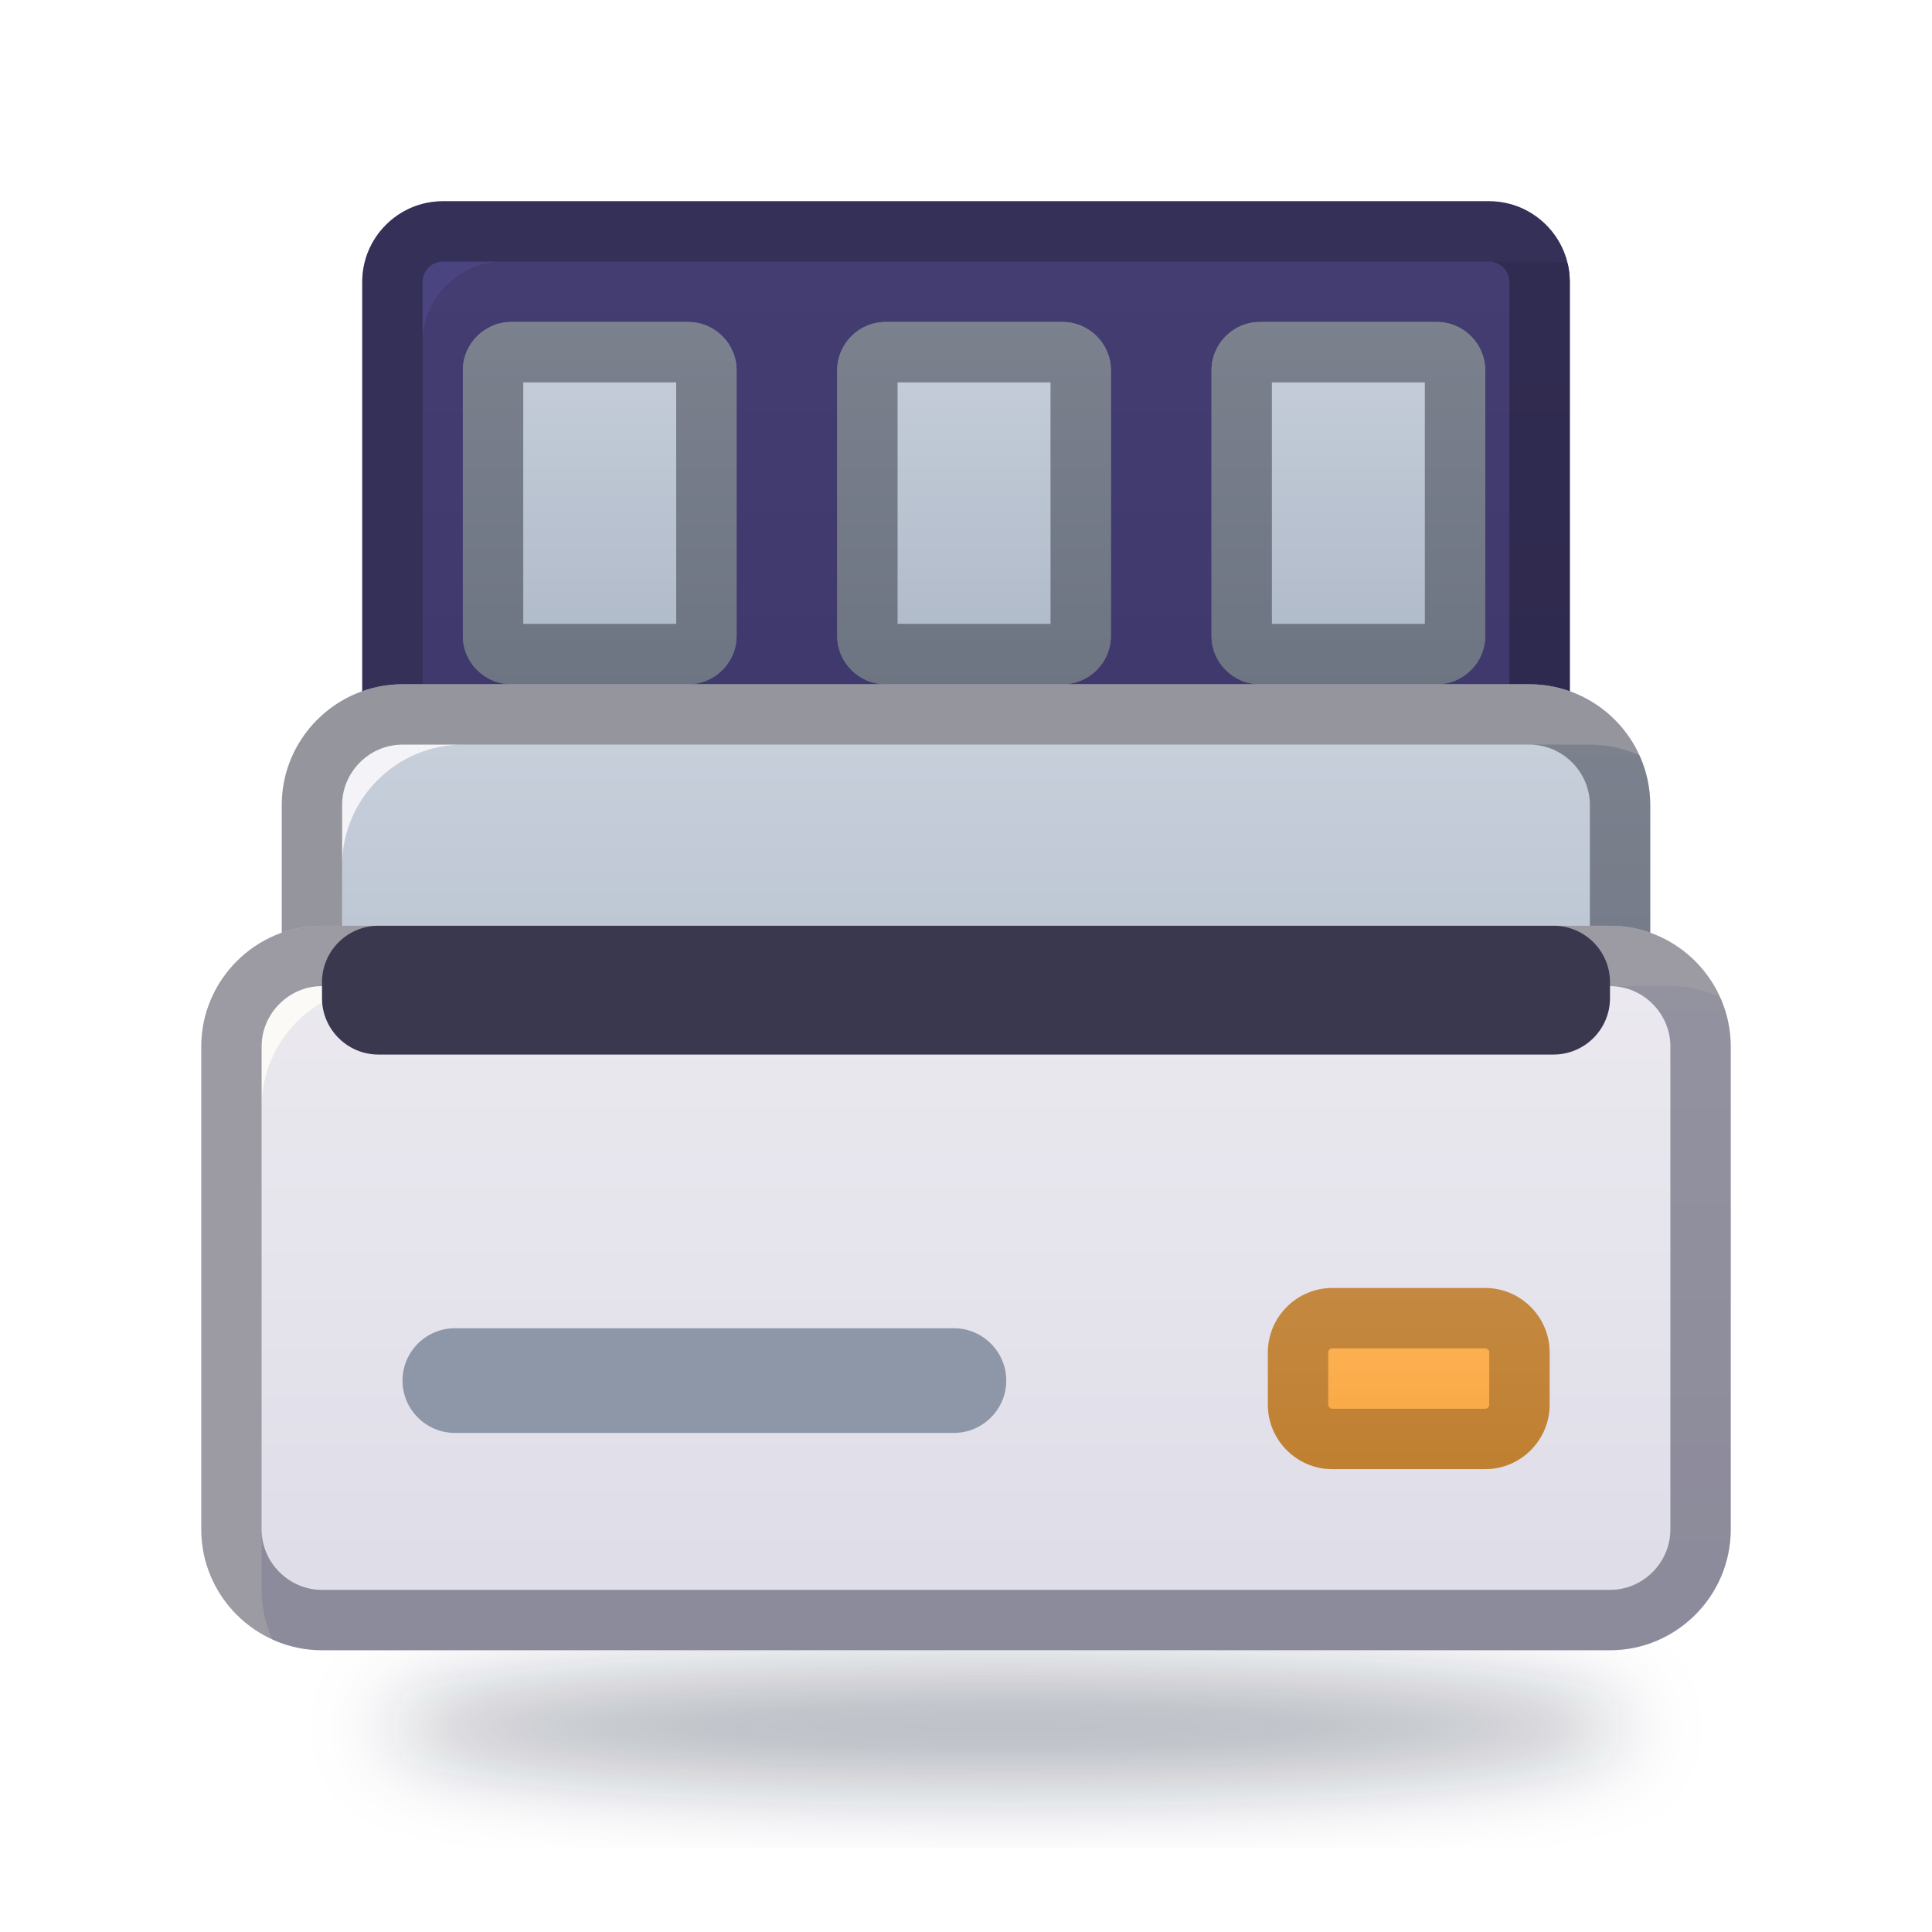
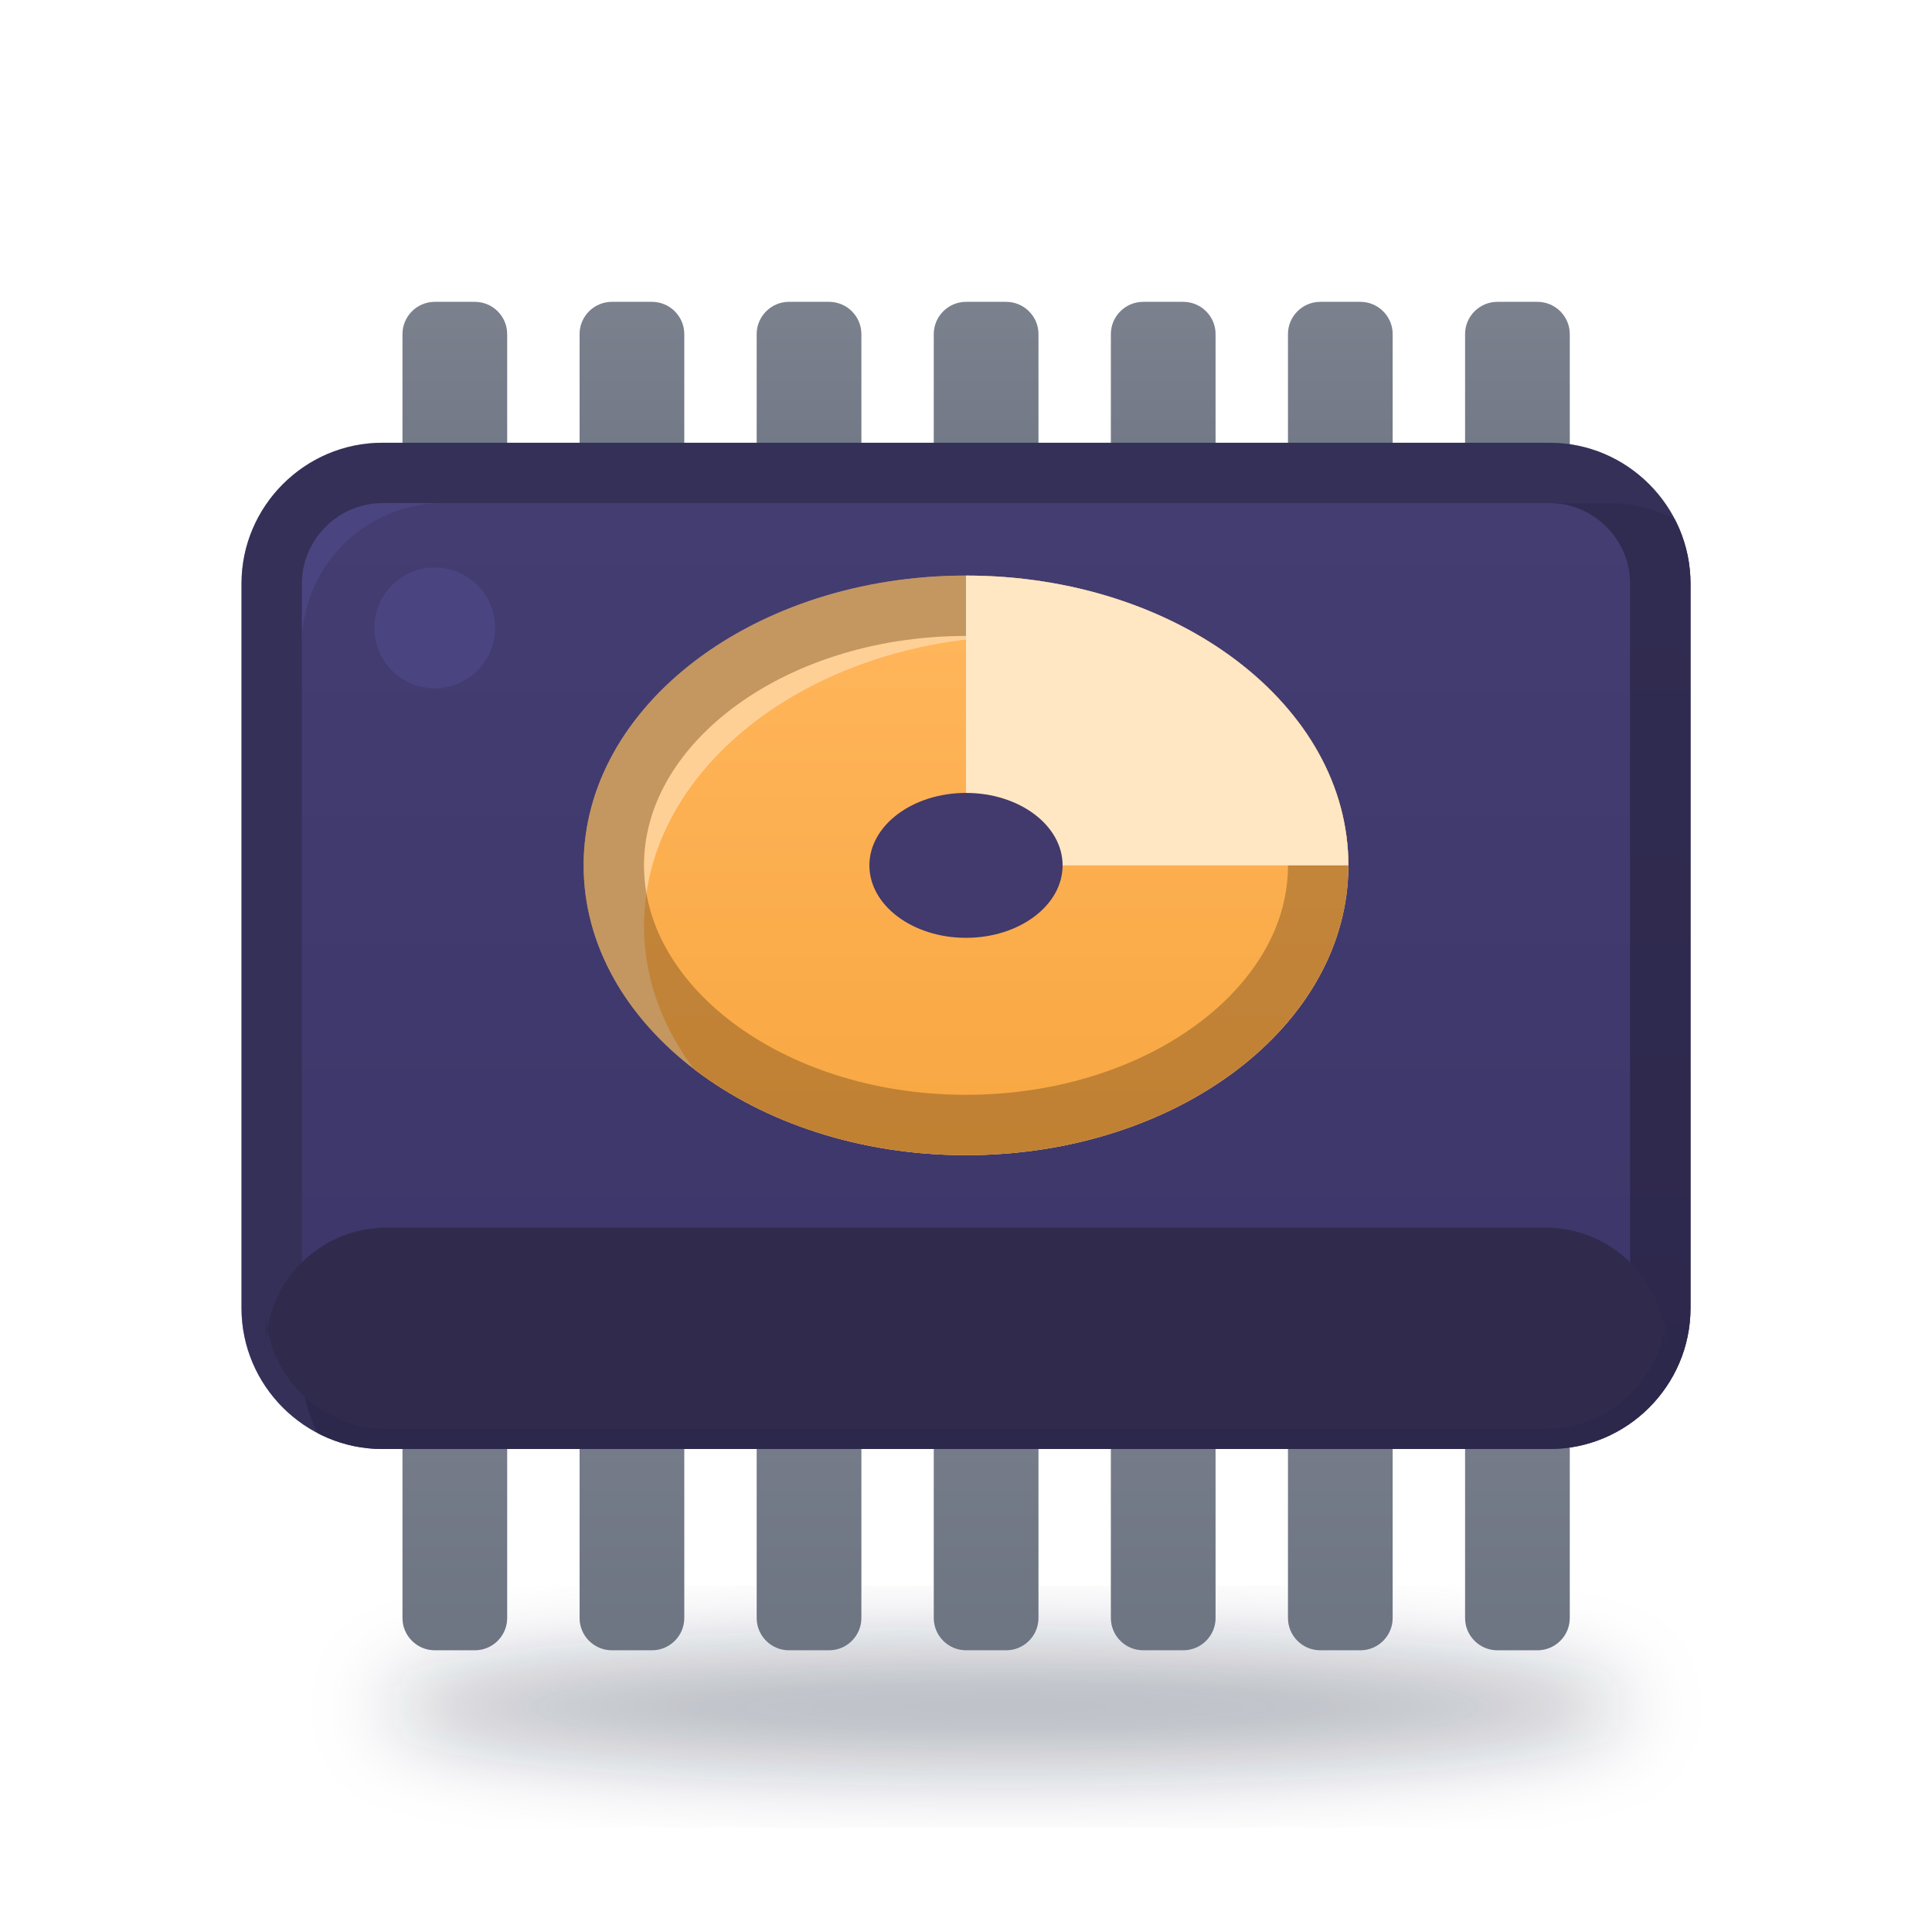
<svg xmlns="http://www.w3.org/2000/svg" viewBox="0 0 48 48" width="48" height="48">
  <defs>
    <filter id="e-ramdisk-32-b1" x="-50%" y="-50%" width="200%" height="200%">
      <feGaussianBlur stdDeviation="1" />
    </filter>
+     <linearGradient id="e-ramdisk-32-gc7cfdbadb8c7" x1="0" y1="0" x2="0" y2="1">
+       <stop offset="0" stop-color="#c7cfdb" />
+       <stop offset="1" stop-color="#adb8c7" />
+     </linearGradient>
+     <clipPath id="e-ramdisk-32-c1">
+       <path d="M10 8.3 C10 7.86 10.36 7.5 10.8 7.5 L11.8 7.5 C12.24 7.5 12.6 7.86 12.6 8.3 L12.6 12.7 C12.6 13.14 12.24 13.5 11.8 13.5 L10.8 13.5 C10.36 13.5 10 13.14 10 12.7 Z" clip-rule="evenodd" />
+     </clipPath>
+     <clipPath id="e-ramdisk-32-c2">
+       <path d="M14.4 8.3 C14.4 7.86 14.76 7.5 15.2 7.5 L16.2 7.5 C16.64 7.5 17 7.86 17 8.3 L17 12.7 C17 13.14 16.64 13.5 16.2 13.5 L15.2 13.5 C14.76 13.5 14.4 13.14 14.4 12.7 Z" clip-rule="evenodd" />
+     </clipPath>
+     <clipPath id="e-ramdisk-32-c3">
+       <path d="M18.8 8.3 C18.8 7.86 19.16 7.5 19.6 7.5 L20.6 7.5 C21.04 7.5 21.4 7.86 21.4 8.3 L21.4 12.7 C21.4 13.14 21.04 13.5 20.6 13.5 L19.6 13.5 C19.16 13.5 18.8 13.14 18.8 12.7 Z" clip-rule="evenodd" />
+     </clipPath>
+     <clipPath id="e-ramdisk-32-c4">
+       <path d="M23.2 8.3 C23.2 7.86 23.56 7.5 24 7.5 L25 7.5 C25.44 7.5 25.8 7.86 25.8 8.3 L25.8 12.7 C25.8 13.14 25.44 13.5 25 13.5 L24 13.5 C23.56 13.5 23.2 13.14 23.2 12.7 Z" clip-rule="evenodd" />
+     </clipPath>
+     <clipPath id="e-ramdisk-32-c5">
+       <path d="M27.6 8.3 C27.6 7.86 27.96 7.5 28.4 7.5 L29.4 7.5 C29.84 7.5 30.2 7.86 30.2 8.3 L30.2 12.7 C30.2 13.14 29.84 13.5 29.4 13.5 L28.4 13.5 C27.96 13.5 27.6 13.14 27.6 12.7 Z" clip-rule="evenodd" />
+     </clipPath>
+     <clipPath id="e-ramdisk-32-c6">
+       <path d="M32 8.3 C32 7.86 32.36 7.5 32.8 7.5 L33.8 7.5 C34.24 7.5 34.6 7.86 34.6 8.3 L34.6 12.7 C34.6 13.14 34.24 13.5 33.8 13.5 L32.8 13.5 C32.36 13.5 32 13.14 32 12.7 Z" clip-rule="evenodd" />
+     </clipPath>
+     <clipPath id="e-ramdisk-32-c7">
+       <path d="M36.4 8.3 C36.4 7.86 36.76 7.5 37.2 7.5 L38.2 7.5 C38.64 7.5 39 7.86 39 8.3 L39 12.7 C39 13.14 38.64 13.5 38.2 13.5 L37.2 13.5 C36.76 13.5 36.4 13.14 36.4 12.7 Z" clip-rule="evenodd" />
+     </clipPath>
+     <clipPath id="e-ramdisk-32-c8">
+       <path d="M10 32.8 C10 32.36 10.36 32 10.8 32 L11.8 32 C12.24 32 12.6 32.36 12.6 32.8 L12.6 40.2 C12.6 40.64 12.24 41 11.8 41 L10.8 41 C10.36 41 10 40.64 10 40.2 Z" clip-rule="evenodd" />
+     </clipPath>
+     <clipPath id="e-ramdisk-32-c9">
+       <path d="M14.4 32.8 C14.4 32.36 14.76 32 15.2 32 L16.2 32 C16.64 32 17 32.36 17 32.8 L17 40.2 C17 40.64 16.64 41 16.2 41 L15.2 41 C14.76 41 14.4 40.64 14.4 40.2 Z" clip-rule="evenodd" />
+     </clipPath>
+     <clipPath id="e-ramdisk-32-c10">
+       <path d="M18.8 32.8 C18.8 32.36 19.16 32 19.6 32 L20.6 32 C21.04 32 21.4 32.36 21.4 32.8 L21.4 40.2 C21.4 40.64 21.04 41 20.6 41 L19.6 41 C19.16 41 18.8 40.64 18.8 40.2 Z" clip-rule="evenodd" />
+     </clipPath>
+     <clipPath id="e-ramdisk-32-c11">
+       <path d="M23.2 32.8 C23.2 32.36 23.56 32 24 32 L25 32 C25.44 32 25.8 32.36 25.8 32.8 L25.8 40.2 C25.8 40.64 25.44 41 25 41 L24 41 C23.56 41 23.2 40.64 23.2 40.2 Z" clip-rule="evenodd" />
+     </clipPath>
+     <clipPath id="e-ramdisk-32-c12">
+       <path d="M27.6 32.8 C27.6 32.36 27.96 32 28.4 32 L29.4 32 C29.84 32 30.2 32.36 30.2 32.8 L30.2 40.2 C30.2 40.64 29.84 41 29.4 41 L28.4 41 C27.96 41 27.6 40.64 27.6 40.2 Z" clip-rule="evenodd" />
+     </clipPath>
+     <clipPath id="e-ramdisk-32-c13">
+       <path d="M32 32.8 C32 32.36 32.36 32 32.8 32 L33.8 32 C34.24 32 34.6 32.36 34.6 32.8 L34.6 40.2 C34.6 40.64 34.24 41 33.8 41 L32.8 41 C32.36 41 32 40.64 32 40.2 Z" clip-rule="evenodd" />
+     </clipPath>
+     <clipPath id="e-ramdisk-32-c14">
+       <path d="M36.4 32.8 C36.4 32.36 36.76 32 37.2 32 L38.2 32 C38.64 32 39 32.36 39 32.8 L39 40.2 C39 40.64 38.64 41 38.2 41 L37.2 41 C36.76 41 36.4 40.64 36.4 40.2 Z" clip-rule="evenodd" />
+     </clipPath>
    <linearGradient id="e-ramdisk-32-g443d723c3568" x1="0" y1="0" x2="0" y2="1">
      <stop offset="0" stop-color="#443d72" />
      <stop offset="1" stop-color="#3c3568" />
    </linearGradient>
-     <clipPath id="e-ramdisk-32-c1">
-       <path d="M9 7 C9 5.9 9.9 5 11 5 L37 5 C38.1 5 39 5.9 39 7 L39 24.99 C39 24.995 38.995 25 38.99 25 L9.01 25 C9.005 25 9 24.995 9 24.99 Z" clip-rule="evenodd" />
-     </clipPath>
-     <linearGradient id="e-ramdisk-32-gc7cfdbadb8c7" x1="0" y1="0" x2="0" y2="1">
-       <stop offset="0" stop-color="#c7cfdb" />
-       <stop offset="1" stop-color="#adb8c7" />
-     </linearGradient>
-     <clipPath id="e-ramdisk-32-c2">
-       <path d="M11.5 9.2 C11.5 8.54 12.04 8 12.7 8 L17.1 8 C17.76 8 18.3 8.54 18.3 9.2 L18.3 15.8 C18.3 16.46 17.76 17 17.1 17 L12.7 17 C12.04 17 11.5 16.46 11.5 15.8 Z" clip-rule="evenodd" />
-     </clipPath>
-     <clipPath id="e-ramdisk-32-c3">
-       <path d="M20.8 9.2 C20.8 8.54 21.34 8 22 8 L26.4 8 C27.06 8 27.6 8.54 27.6 9.2 L27.6 15.8 C27.6 16.46 27.06 17 26.4 17 L22 17 C21.34 17 20.8 16.46 20.8 15.8 Z" clip-rule="evenodd" />
-     </clipPath>
-     <clipPath id="e-ramdisk-32-c4">
-       <path d="M30.1 9.2 C30.1 8.54 30.64 8 31.3 8 L35.7 8 C36.36 8 36.9 8.54 36.9 9.2 L36.9 15.8 C36.9 16.46 36.36 17 35.7 17 L31.3 17 C30.64 17 30.1 16.46 30.1 15.8 Z" clip-rule="evenodd" />
-     </clipPath>
-     <clipPath id="e-ramdisk-32-c5">
-       <path d="M7 20 C7 18.35 8.35 17 10 17 L38 17 C39.65 17 41 18.35 41 20 L41 27 C41 28.65 39.65 30 38 30 L10 30 C8.35 30 7 28.65 7 27 Z" clip-rule="evenodd" />
-     </clipPath>
-     <linearGradient id="e-ramdisk-32-gebe9efdcdae6" x1="0" y1="0" x2="0" y2="1">
-       <stop offset="0" stop-color="#ebe9ef" />
-       <stop offset="1" stop-color="#dcdae6" />
-     </linearGradient>
-     <clipPath id="e-ramdisk-32-c6">
-       <path d="M5 26 C5 24.35 6.35 23 8 23 L40 23 C41.65 23 43 24.35 43 26 L43 38 C43 39.65 41.65 41 40 41 L8 41 C6.35 41 5 39.65 5 38 Z" clip-rule="evenodd" />
+     <clipPath id="e-ramdisk-32-c15">
+       <path d="M6 14.5 C6 12.575 7.575 11 9.5 11 L38.5 11 C40.425 11 42 12.575 42 14.5 L42 32.5 C42 34.425 40.425 36 38.5 36 L9.5 36 C7.575 36 6 34.425 6 32.5 Z" clip-rule="evenodd" />
    </clipPath>
    <linearGradient id="e-ramdisk-32-gffb55af7a53e" x1="0" y1="0" x2="0" y2="1">
      <stop offset="0" stop-color="#ffb55a" />
      <stop offset="1" stop-color="#f7a53e" />
    </linearGradient>
-     <clipPath id="e-ramdisk-32-c7">
-       <path d="M31.5 33.6 C31.5 32.72 32.22 32 33.1 32 L36.9 32 C37.78 32 38.5 32.72 38.5 33.6 L38.5 34.9 C38.5 35.78 37.78 36.5 36.9 36.5 L33.1 36.5 C32.22 36.5 31.5 35.78 31.5 34.9 Z" clip-rule="evenodd" />
+     <clipPath id="e-ramdisk-32-c16">
+       <path d="M14.5 21.5 a9.5 7.2 0 1 0 19 0 a9.5 7.2 0 1 0 -19 0 Z" clip-rule="evenodd" />
    </clipPath>
  </defs>
-   <ellipse cx="25" cy="42.9" rx="15.48" ry="1.5" fill="#0a1230" opacity="0.3" filter="url(#e-ramdisk-32-b1)" />
-   <path d="M9 7 C9 5.9 9.9 5 11 5 L37 5 C38.1 5 39 5.9 39 7 L39 24.99 C39 24.995 38.995 25 38.99 25 L9.01 25 C9.005 25 9 24.995 9 24.99 Z" fill="#4a4580" fill-rule="evenodd" />
+   <ellipse cx="25" cy="42.4" rx="15.48" ry="1.5" fill="#0a1230" opacity="0.3" filter="url(#e-ramdisk-32-b1)" />
+   <path d="M10 8.3 C10 7.86 10.36 7.5 10.8 7.5 L11.8 7.5 C12.24 7.5 12.6 7.86 12.6 8.3 L12.6 12.7 C12.6 13.14 12.24 13.5 11.8 13.5 L10.8 13.5 C10.36 13.5 10 13.14 10 12.7 Z" fill="url(#e-ramdisk-32-gc7cfdbadb8c7)" fill-rule="evenodd" />
  <g clip-path="url(#e-ramdisk-32-c1)">
-     <path d="M9 7 C9 5.9 9.9 5 11 5 L37 5 C38.1 5 39 5.9 39 7 L39 24.99 C39 24.995 38.995 25 38.99 25 L9.01 25 C9.005 25 9 24.995 9 24.99 Z" fill="url(#e-ramdisk-32-g443d723c3568)" fill-rule="evenodd" transform="translate(1.5 1.5)" />
+     <path d="M10 8.3 C10 7.86 10.36 7.5 10.8 7.5 L11.8 7.5 C12.24 7.5 12.6 7.86 12.6 8.3 L12.6 12.7 C12.6 13.14 12.24 13.5 11.8 13.5 L10.8 13.5 C10.36 13.5 10 13.14 10 12.7 Z" fill="none" stroke="#1f2230" stroke-width="3" stroke-opacity="0.45" />
  </g>
-   <g clip-path="url(#e-ramdisk-32-c1)">
-     <path d="M9 7 C9 5.9 9.9 5 11 5 L37 5 C38.1 5 39 5.9 39 7 L39 24.99 C39 24.995 38.995 25 38.99 25 L9.01 25 C9.005 25 9 24.995 9 24.99 Z" fill="none" stroke="#1a1828" stroke-width="3" stroke-opacity="0.45" />
+   <path d="M14.4 8.3 C14.4 7.86 14.76 7.5 15.2 7.5 L16.2 7.5 C16.64 7.5 17 7.86 17 8.3 L17 12.7 C17 13.14 16.64 13.5 16.2 13.5 L15.2 13.5 C14.76 13.5 14.4 13.14 14.4 12.7 Z" fill="url(#e-ramdisk-32-gc7cfdbadb8c7)" fill-rule="evenodd" />
+   <g clip-path="url(#e-ramdisk-32-c2)">
+     <path d="M14.4 8.3 C14.4 7.86 14.76 7.5 15.2 7.5 L16.2 7.5 C16.64 7.5 17 7.86 17 8.3 L17 12.7 C17 13.14 16.64 13.5 16.2 13.5 L15.2 13.5 C14.76 13.5 14.4 13.14 14.4 12.7 Z" fill="none" stroke="#1f2230" stroke-width="3" stroke-opacity="0.45" />
  </g>
-   <path d="M11.5 9.2 C11.5 8.54 12.04 8 12.7 8 L17.1 8 C17.76 8 18.3 8.54 18.3 9.2 L18.3 15.8 C18.3 16.46 17.76 17 17.1 17 L12.7 17 C12.04 17 11.5 16.46 11.5 15.8 Z" fill="url(#e-ramdisk-32-gc7cfdbadb8c7)" fill-rule="evenodd" />
-   <g clip-path="url(#e-ramdisk-32-c2)">
-     <path d="M11.5 9.2 C11.5 8.54 12.04 8 12.7 8 L17.1 8 C17.76 8 18.3 8.54 18.3 9.2 L18.3 15.8 C18.3 16.46 17.76 17 17.1 17 L12.7 17 C12.04 17 11.5 16.46 11.5 15.8 Z" fill="none" stroke="#1f2230" stroke-width="3" stroke-opacity="0.45" />
+   <path d="M18.8 8.3 C18.8 7.86 19.16 7.5 19.6 7.5 L20.6 7.5 C21.04 7.5 21.4 7.86 21.4 8.3 L21.4 12.7 C21.4 13.14 21.04 13.5 20.6 13.5 L19.6 13.5 C19.16 13.5 18.8 13.14 18.8 12.7 Z" fill="url(#e-ramdisk-32-gc7cfdbadb8c7)" fill-rule="evenodd" />
+   <g clip-path="url(#e-ramdisk-32-c3)">
+     <path d="M18.8 8.3 C18.8 7.86 19.16 7.5 19.6 7.5 L20.6 7.5 C21.04 7.5 21.4 7.86 21.4 8.3 L21.4 12.7 C21.4 13.14 21.04 13.5 20.6 13.5 L19.6 13.5 C19.16 13.5 18.8 13.14 18.8 12.7 Z" fill="none" stroke="#1f2230" stroke-width="3" stroke-opacity="0.45" />
  </g>
-   <path d="M20.8 9.2 C20.8 8.54 21.34 8 22 8 L26.4 8 C27.06 8 27.6 8.54 27.6 9.2 L27.6 15.8 C27.6 16.46 27.06 17 26.4 17 L22 17 C21.34 17 20.8 16.46 20.8 15.8 Z" fill="url(#e-ramdisk-32-gc7cfdbadb8c7)" fill-rule="evenodd" />
-   <g clip-path="url(#e-ramdisk-32-c3)">
-     <path d="M20.8 9.2 C20.8 8.54 21.34 8 22 8 L26.4 8 C27.06 8 27.6 8.54 27.6 9.2 L27.6 15.8 C27.6 16.46 27.06 17 26.4 17 L22 17 C21.34 17 20.8 16.46 20.8 15.8 Z" fill="none" stroke="#1f2230" stroke-width="3" stroke-opacity="0.45" />
+   <path d="M23.2 8.3 C23.2 7.86 23.56 7.5 24 7.5 L25 7.5 C25.44 7.5 25.8 7.86 25.8 8.3 L25.8 12.7 C25.8 13.14 25.44 13.5 25 13.5 L24 13.5 C23.56 13.5 23.2 13.14 23.2 12.7 Z" fill="url(#e-ramdisk-32-gc7cfdbadb8c7)" fill-rule="evenodd" />
+   <g clip-path="url(#e-ramdisk-32-c4)">
+     <path d="M23.2 8.3 C23.2 7.86 23.56 7.5 24 7.5 L25 7.5 C25.44 7.5 25.8 7.86 25.8 8.3 L25.8 12.7 C25.8 13.14 25.44 13.5 25 13.5 L24 13.5 C23.56 13.5 23.2 13.14 23.2 12.7 Z" fill="none" stroke="#1f2230" stroke-width="3" stroke-opacity="0.45" />
  </g>
-   <path d="M30.1 9.2 C30.1 8.54 30.64 8 31.3 8 L35.7 8 C36.36 8 36.9 8.54 36.9 9.2 L36.9 15.8 C36.9 16.46 36.36 17 35.7 17 L31.3 17 C30.64 17 30.1 16.46 30.1 15.8 Z" fill="url(#e-ramdisk-32-gc7cfdbadb8c7)" fill-rule="evenodd" />
-   <g clip-path="url(#e-ramdisk-32-c4)">
-     <path d="M30.1 9.2 C30.1 8.54 30.64 8 31.3 8 L35.7 8 C36.36 8 36.9 8.54 36.9 9.2 L36.9 15.8 C36.9 16.46 36.36 17 35.7 17 L31.3 17 C30.64 17 30.1 16.46 30.1 15.8 Z" fill="none" stroke="#1f2230" stroke-width="3" stroke-opacity="0.45" />
+   <path d="M27.6 8.3 C27.6 7.86 27.96 7.5 28.4 7.5 L29.4 7.5 C29.84 7.5 30.2 7.86 30.2 8.3 L30.2 12.7 C30.2 13.14 29.84 13.5 29.4 13.5 L28.4 13.5 C27.96 13.5 27.6 13.14 27.6 12.7 Z" fill="url(#e-ramdisk-32-gc7cfdbadb8c7)" fill-rule="evenodd" />
+   <g clip-path="url(#e-ramdisk-32-c5)">
+     <path d="M27.6 8.3 C27.6 7.86 27.96 7.5 28.4 7.5 L29.4 7.5 C29.84 7.5 30.2 7.86 30.2 8.3 L30.2 12.7 C30.2 13.14 29.84 13.5 29.4 13.5 L28.4 13.5 C27.96 13.5 27.6 13.14 27.6 12.7 Z" fill="none" stroke="#1f2230" stroke-width="3" stroke-opacity="0.45" />
  </g>
-   <path d="M11 20 C11 19.725 11.225 19.5 11.5 19.5 L11.9 19.5 C12.175 19.5 12.4 19.725 12.4 20 L12.4 23 C12.4 23.275 12.175 23.5 11.9 23.5 L11.5 23.5 C11.225 23.5 11 23.275 11 23 Z" fill="#ffaa40" fill-rule="evenodd" />
-   <path d="M13.6 20 C13.6 19.725 13.825 19.5 14.1 19.5 L14.5 19.5 C14.775 19.5 15 19.725 15 20 L15 23 C15 23.275 14.775 23.5 14.5 23.5 L14.1 23.5 C13.825 23.5 13.6 23.275 13.6 23 Z" fill="#ffaa40" fill-rule="evenodd" />
-   <path d="M16.2 20 C16.2 19.725 16.425 19.5 16.7 19.5 L17.1 19.5 C17.375 19.5 17.6 19.725 17.6 20 L17.6 23 C17.6 23.275 17.375 23.5 17.1 23.5 L16.7 23.5 C16.425 23.5 16.2 23.275 16.2 23 Z" fill="#ffaa40" fill-rule="evenodd" />
-   <path d="M18.8 20 C18.8 19.725 19.025 19.5 19.3 19.5 L19.7 19.5 C19.975 19.5 20.2 19.725 20.2 20 L20.2 23 C20.2 23.275 19.975 23.5 19.7 23.5 L19.3 23.5 C19.025 23.5 18.8 23.275 18.8 23 Z" fill="#ffaa40" fill-rule="evenodd" />
-   <path d="M21.4 20 C21.4 19.725 21.625 19.5 21.9 19.5 L22.3 19.5 C22.575 19.5 22.8 19.725 22.8 20 L22.8 23 C22.8 23.275 22.575 23.5 22.3 23.5 L21.9 23.5 C21.625 23.5 21.4 23.275 21.4 23 Z" fill="#ffaa40" fill-rule="evenodd" />
-   <path d="M24 20 C24 19.725 24.225 19.5 24.5 19.5 L24.9 19.5 C25.175 19.5 25.4 19.725 25.4 20 L25.4 23 C25.4 23.275 25.175 23.5 24.9 23.5 L24.5 23.5 C24.225 23.5 24 23.275 24 23 Z" fill="#ffaa40" fill-rule="evenodd" />
-   <path d="M26.6 20 C26.6 19.725 26.825 19.5 27.1 19.5 L27.5 19.5 C27.775 19.5 28 19.725 28 20 L28 23 C28 23.275 27.775 23.5 27.5 23.5 L27.1 23.5 C26.825 23.5 26.6 23.275 26.6 23 Z" fill="#ffaa40" fill-rule="evenodd" />
-   <path d="M29.2 20 C29.2 19.725 29.425 19.5 29.7 19.5 L30.1 19.5 C30.375 19.5 30.6 19.725 30.6 20 L30.6 23 C30.6 23.275 30.375 23.5 30.1 23.5 L29.7 23.5 C29.425 23.5 29.2 23.275 29.2 23 Z" fill="#ffaa40" fill-rule="evenodd" />
-   <path d="M31.8 20 C31.8 19.725 32.025 19.5 32.3 19.5 L32.7 19.5 C32.975 19.5 33.2 19.725 33.2 20 L33.2 23 C33.2 23.275 32.975 23.5 32.7 23.5 L32.3 23.5 C32.025 23.5 31.8 23.275 31.8 23 Z" fill="#ffaa40" fill-rule="evenodd" />
-   <path d="M34.4 20 C34.4 19.725 34.625 19.5 34.9 19.5 L35.3 19.5 C35.575 19.5 35.8 19.725 35.8 20 L35.8 23 C35.8 23.275 35.575 23.5 35.3 23.5 L34.9 23.5 C34.625 23.5 34.4 23.275 34.4 23 Z" fill="#ffaa40" fill-rule="evenodd" />
-   <path d="M37 20 C37 19.725 37.225 19.5 37.5 19.5 L37.9 19.5 C38.175 19.5 38.4 19.725 38.4 20 L38.4 23 C38.4 23.275 38.175 23.5 37.9 23.5 L37.5 23.5 C37.225 23.5 37 23.275 37 23 Z" fill="#ffaa40" fill-rule="evenodd" />
-   <path d="M7 20 C7 18.35 8.35 17 10 17 L38 17 C39.65 17 41 18.35 41 20 L41 27 C41 28.65 39.65 30 38 30 L10 30 C8.35 30 7 28.65 7 27 Z" fill="#f4f4f8" fill-rule="evenodd" />
-   <g clip-path="url(#e-ramdisk-32-c5)">
-     <path d="M7 20 C7 18.35 8.35 17 10 17 L38 17 C39.65 17 41 18.35 41 20 L41 27 C41 28.65 39.65 30 38 30 L10 30 C8.35 30 7 28.65 7 27 Z" fill="url(#e-ramdisk-32-gc7cfdbadb8c7)" fill-rule="evenodd" transform="translate(1.5 1.5)" />
+   <path d="M32 8.3 C32 7.86 32.36 7.5 32.8 7.5 L33.8 7.5 C34.24 7.5 34.6 7.86 34.6 8.3 L34.6 12.7 C34.6 13.14 34.24 13.5 33.8 13.5 L32.8 13.5 C32.36 13.5 32 13.14 32 12.7 Z" fill="url(#e-ramdisk-32-gc7cfdbadb8c7)" fill-rule="evenodd" />
+   <g clip-path="url(#e-ramdisk-32-c6)">
+     <path d="M32 8.3 C32 7.86 32.36 7.5 32.8 7.5 L33.8 7.5 C34.24 7.5 34.6 7.86 34.6 8.3 L34.6 12.7 C34.6 13.14 34.24 13.5 33.8 13.5 L32.8 13.5 C32.36 13.5 32 13.14 32 12.7 Z" fill="none" stroke="#1f2230" stroke-width="3" stroke-opacity="0.45" />
  </g>
-   <g clip-path="url(#e-ramdisk-32-c5)">
-     <path d="M7 20 C7 18.35 8.35 17 10 17 L38 17 C39.65 17 41 18.35 41 20 L41 27 C41 28.65 39.65 30 38 30 L10 30 C8.35 30 7 28.65 7 27 Z" fill="none" stroke="#1f2230" stroke-width="3" stroke-opacity="0.45" />
+   <path d="M36.4 8.3 C36.4 7.86 36.76 7.5 37.2 7.5 L38.2 7.5 C38.64 7.5 39 7.86 39 8.3 L39 12.7 C39 13.14 38.64 13.5 38.2 13.5 L37.2 13.5 C36.76 13.5 36.4 13.14 36.4 12.7 Z" fill="url(#e-ramdisk-32-gc7cfdbadb8c7)" fill-rule="evenodd" />
+   <g clip-path="url(#e-ramdisk-32-c7)">
+     <path d="M36.4 8.3 C36.4 7.86 36.76 7.5 37.2 7.5 L38.2 7.5 C38.64 7.5 39 7.86 39 8.3 L39 12.7 C39 13.14 38.64 13.5 38.2 13.5 L37.2 13.5 C36.76 13.5 36.4 13.14 36.4 12.7 Z" fill="none" stroke="#1f2230" stroke-width="3" stroke-opacity="0.45" />
  </g>
-   <path d="M5 26 C5 24.35 6.35 23 8 23 L40 23 C41.65 23 43 24.35 43 26 L43 38 C43 39.65 41.65 41 40 41 L8 41 C6.35 41 5 39.65 5 38 Z" fill="#fbfaf6" fill-rule="evenodd" />
-   <g clip-path="url(#e-ramdisk-32-c6)">
-     <path d="M5 26 C5 24.35 6.35 23 8 23 L40 23 C41.65 23 43 24.35 43 26 L43 38 C43 39.65 41.65 41 40 41 L8 41 C6.35 41 5 39.65 5 38 Z" fill="url(#e-ramdisk-32-gebe9efdcdae6)" fill-rule="evenodd" transform="translate(1.5 1.5)" />
+   <path d="M10 32.8 C10 32.36 10.36 32 10.8 32 L11.8 32 C12.24 32 12.6 32.36 12.6 32.8 L12.6 40.2 C12.6 40.64 12.24 41 11.8 41 L10.8 41 C10.36 41 10 40.64 10 40.2 Z" fill="url(#e-ramdisk-32-gc7cfdbadb8c7)" fill-rule="evenodd" />
+   <g clip-path="url(#e-ramdisk-32-c8)">
+     <path d="M10 32.8 C10 32.36 10.36 32 10.8 32 L11.8 32 C12.24 32 12.6 32.36 12.6 32.8 L12.6 40.2 C12.6 40.64 12.24 41 11.8 41 L10.8 41 C10.36 41 10 40.64 10 40.2 Z" fill="none" stroke="#1f2230" stroke-width="3" stroke-opacity="0.45" />
  </g>
-   <g clip-path="url(#e-ramdisk-32-c6)">
-     <path d="M5 26 C5 24.35 6.35 23 8 23 L40 23 C41.65 23 43 24.35 43 26 L43 38 C43 39.65 41.65 41 40 41 L8 41 C6.35 41 5 39.65 5 38 Z" fill="none" stroke="#2a2840" stroke-width="3" stroke-opacity="0.45" />
+   <path d="M14.4 32.8 C14.4 32.36 14.76 32 15.2 32 L16.2 32 C16.64 32 17 32.36 17 32.8 L17 40.2 C17 40.64 16.64 41 16.2 41 L15.2 41 C14.76 41 14.4 40.64 14.4 40.2 Z" fill="url(#e-ramdisk-32-gc7cfdbadb8c7)" fill-rule="evenodd" />
+   <g clip-path="url(#e-ramdisk-32-c9)">
+     <path d="M14.4 32.8 C14.4 32.36 14.76 32 15.2 32 L16.2 32 C16.64 32 17 32.36 17 32.8 L17 40.2 C17 40.64 16.64 41 16.2 41 L15.2 41 C14.76 41 14.4 40.64 14.4 40.2 Z" fill="none" stroke="#1f2230" stroke-width="3" stroke-opacity="0.45" />
  </g>
-   <path d="M8 24.4 C8 23.63 8.63 23 9.4 23 L38.6 23 C39.37 23 40 23.63 40 24.4 L40 24.8 C40 25.57 39.37 26.2 38.6 26.2 L9.4 26.2 C8.63 26.2 8 25.57 8 24.8 Z" fill="#3a384f" fill-rule="evenodd" />
-   <path d="M10 34.3 C10 33.585 10.585 33 11.3 33 L23.7 33 C24.415 33 25 33.585 25 34.3 L25 34.3 C25 35.015 24.415 35.6 23.7 35.6 L11.3 35.6 C10.585 35.6 10 35.015 10 34.3 Z" fill="#8d97a8" fill-rule="evenodd" />
-   <path d="M31.5 33.6 C31.5 32.72 32.22 32 33.1 32 L36.9 32 C37.78 32 38.5 32.72 38.5 33.6 L38.5 34.9 C38.5 35.78 37.78 36.5 36.9 36.5 L33.1 36.5 C32.22 36.5 31.5 35.78 31.5 34.9 Z" fill="url(#e-ramdisk-32-gffb55af7a53e)" fill-rule="evenodd" />
-   <g clip-path="url(#e-ramdisk-32-c7)">
-     <path d="M31.5 33.6 C31.5 32.72 32.22 32 33.1 32 L36.9 32 C37.78 32 38.5 32.72 38.5 33.6 L38.5 34.9 C38.5 35.78 37.78 36.5 36.9 36.5 L33.1 36.5 C32.22 36.5 31.5 35.78 31.5 34.9 Z" fill="none" stroke="#7d5422" stroke-width="3" stroke-opacity="0.45" />
+   <path d="M18.8 32.8 C18.8 32.36 19.16 32 19.6 32 L20.6 32 C21.04 32 21.4 32.36 21.4 32.8 L21.4 40.2 C21.4 40.64 21.04 41 20.6 41 L19.6 41 C19.16 41 18.8 40.64 18.8 40.2 Z" fill="url(#e-ramdisk-32-gc7cfdbadb8c7)" fill-rule="evenodd" />
+   <g clip-path="url(#e-ramdisk-32-c10)">
+     <path d="M18.8 32.8 C18.8 32.36 19.16 32 19.6 32 L20.6 32 C21.04 32 21.4 32.36 21.4 32.8 L21.4 40.2 C21.4 40.64 21.04 41 20.6 41 L19.6 41 C19.16 41 18.8 40.64 18.8 40.2 Z" fill="none" stroke="#1f2230" stroke-width="3" stroke-opacity="0.45" />
  </g>
+   <path d="M23.2 32.8 C23.2 32.36 23.56 32 24 32 L25 32 C25.44 32 25.8 32.36 25.8 32.8 L25.8 40.2 C25.8 40.64 25.44 41 25 41 L24 41 C23.56 41 23.2 40.64 23.2 40.2 Z" fill="url(#e-ramdisk-32-gc7cfdbadb8c7)" fill-rule="evenodd" />
+   <g clip-path="url(#e-ramdisk-32-c11)">
+     <path d="M23.2 32.8 C23.2 32.36 23.56 32 24 32 L25 32 C25.44 32 25.8 32.36 25.8 32.8 L25.8 40.2 C25.8 40.64 25.44 41 25 41 L24 41 C23.56 41 23.2 40.64 23.2 40.2 Z" fill="none" stroke="#1f2230" stroke-width="3" stroke-opacity="0.45" />
+   </g>
+   <path d="M27.6 32.8 C27.6 32.36 27.96 32 28.4 32 L29.4 32 C29.84 32 30.2 32.36 30.2 32.8 L30.2 40.2 C30.2 40.64 29.84 41 29.4 41 L28.4 41 C27.96 41 27.6 40.64 27.6 40.2 Z" fill="url(#e-ramdisk-32-gc7cfdbadb8c7)" fill-rule="evenodd" />
+   <g clip-path="url(#e-ramdisk-32-c12)">
+     <path d="M27.6 32.8 C27.6 32.36 27.96 32 28.4 32 L29.4 32 C29.84 32 30.2 32.36 30.2 32.8 L30.2 40.2 C30.2 40.64 29.84 41 29.4 41 L28.4 41 C27.96 41 27.6 40.64 27.6 40.2 Z" fill="none" stroke="#1f2230" stroke-width="3" stroke-opacity="0.45" />
+   </g>
+   <path d="M32 32.8 C32 32.36 32.36 32 32.8 32 L33.8 32 C34.24 32 34.6 32.36 34.6 32.8 L34.6 40.2 C34.6 40.64 34.24 41 33.8 41 L32.8 41 C32.36 41 32 40.64 32 40.2 Z" fill="url(#e-ramdisk-32-gc7cfdbadb8c7)" fill-rule="evenodd" />
+   <g clip-path="url(#e-ramdisk-32-c13)">
+     <path d="M32 32.8 C32 32.36 32.36 32 32.8 32 L33.8 32 C34.24 32 34.6 32.36 34.6 32.8 L34.6 40.2 C34.6 40.64 34.24 41 33.8 41 L32.8 41 C32.36 41 32 40.64 32 40.2 Z" fill="none" stroke="#1f2230" stroke-width="3" stroke-opacity="0.45" />
+   </g>
+   <path d="M36.4 32.8 C36.4 32.36 36.76 32 37.2 32 L38.2 32 C38.64 32 39 32.36 39 32.8 L39 40.2 C39 40.64 38.64 41 38.2 41 L37.2 41 C36.76 41 36.4 40.64 36.4 40.2 Z" fill="url(#e-ramdisk-32-gc7cfdbadb8c7)" fill-rule="evenodd" />
+   <g clip-path="url(#e-ramdisk-32-c14)">
+     <path d="M36.4 32.8 C36.4 32.36 36.76 32 37.2 32 L38.2 32 C38.64 32 39 32.36 39 32.8 L39 40.2 C39 40.64 38.64 41 38.2 41 L37.2 41 C36.76 41 36.4 40.64 36.4 40.2 Z" fill="none" stroke="#1f2230" stroke-width="3" stroke-opacity="0.45" />
+   </g>
+   <path d="M6 14.5 C6 12.575 7.575 11 9.5 11 L38.5 11 C40.425 11 42 12.575 42 14.5 L42 32.5 C42 34.425 40.425 36 38.5 36 L9.5 36 C7.575 36 6 34.425 6 32.5 Z" fill="#4a4580" fill-rule="evenodd" />
+   <g clip-path="url(#e-ramdisk-32-c15)">
+     <path d="M6 14.5 C6 12.575 7.575 11 9.5 11 L38.5 11 C40.425 11 42 12.575 42 14.5 L42 32.5 C42 34.425 40.425 36 38.5 36 L9.5 36 C7.575 36 6 34.425 6 32.5 Z" fill="url(#e-ramdisk-32-g443d723c3568)" fill-rule="evenodd" transform="translate(1.5 1.5)" />
+   </g>
+   <g clip-path="url(#e-ramdisk-32-c15)">
+     <path d="M6 14.5 C6 12.575 7.575 11 9.5 11 L38.5 11 C40.425 11 42 12.575 42 14.5 L42 32.5 C42 34.425 40.425 36 38.5 36 L9.5 36 C7.575 36 6 34.425 6 32.5 Z" fill="none" stroke="#1a1828" stroke-width="3" stroke-opacity="0.45" />
+   </g>
+   <path d="M6.6 33.5 C6.6 31.85 7.95 30.5 9.6 30.5 L38.4 30.5 C40.05 30.5 41.4 31.85 41.4 33.5 L41.4 32.5 C41.4 34.15 40.05 35.5 38.4 35.5 L9.6 35.5 C7.95 35.5 6.6 34.15 6.6 32.5 Z" fill="#302a4d" fill-rule="evenodd" />
+   <path d="M9.3 15.6 a1.5 1.5 0 1 0 3 0 a1.5 1.5 0 1 0 -3 0 Z" fill="#4a4580" fill-rule="evenodd" />
+   <path d="M14.5 21.5 a9.5 7.2 0 1 0 19 0 a9.5 7.2 0 1 0 -19 0 Z" fill="#ffd096" fill-rule="evenodd" />
+   <g clip-path="url(#e-ramdisk-32-c16)">
+     <path d="M14.5 21.5 a9.5 7.2 0 1 0 19 0 a9.5 7.2 0 1 0 -19 0 Z" fill="url(#e-ramdisk-32-gffb55af7a53e)" fill-rule="evenodd" transform="translate(1.5 1.5)" />
+   </g>
+   <g clip-path="url(#e-ramdisk-32-c16)">
+     <path d="M14.5 21.5 a9.5 7.2 0 1 0 19 0 a9.5 7.2 0 1 0 -19 0 Z" fill="none" stroke="#7d5422" stroke-width="3" stroke-opacity="0.45" />
+   </g>
+   <path d="M24 21.5 L24 14.3 A9.5 7.2 0 0 1 33.5 21.5 Z" fill="#ffe7c4" fill-rule="evenodd" />
+   <path d="M21.6 21.5 a2.4 1.8 0 1 0 4.8 0 a2.4 1.8 0 1 0 -4.8 0 Z" fill="#42396c" fill-rule="evenodd" />
</svg>
